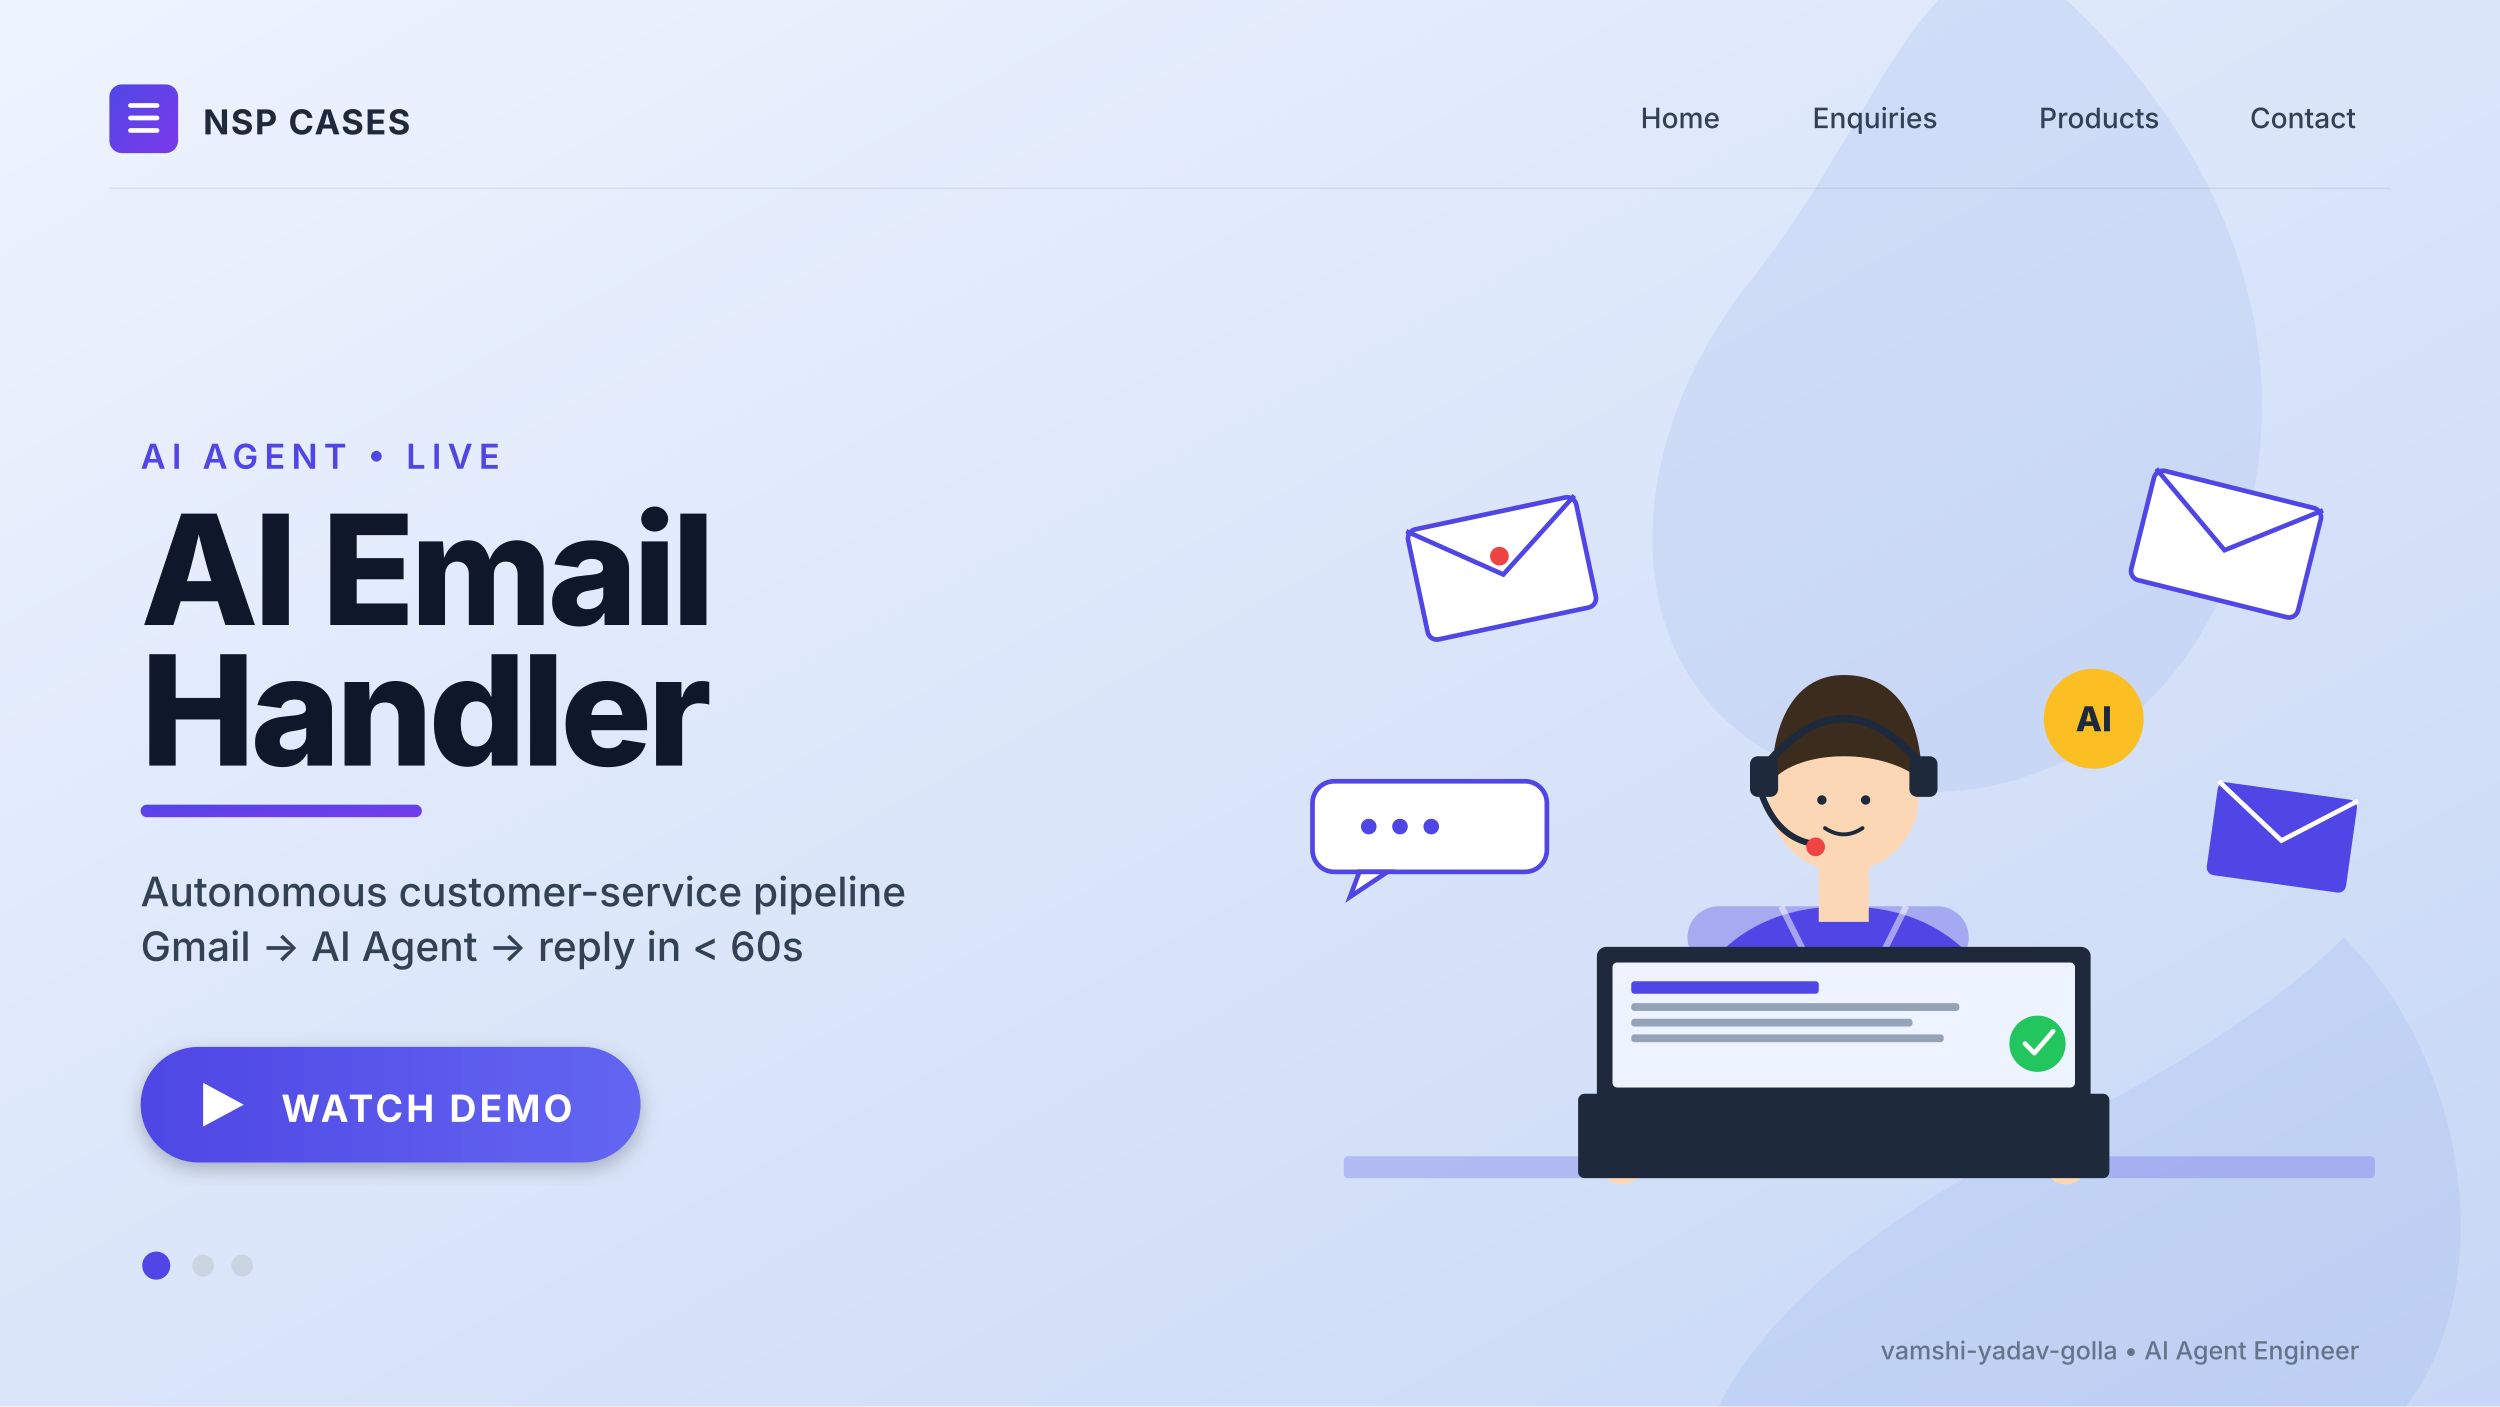
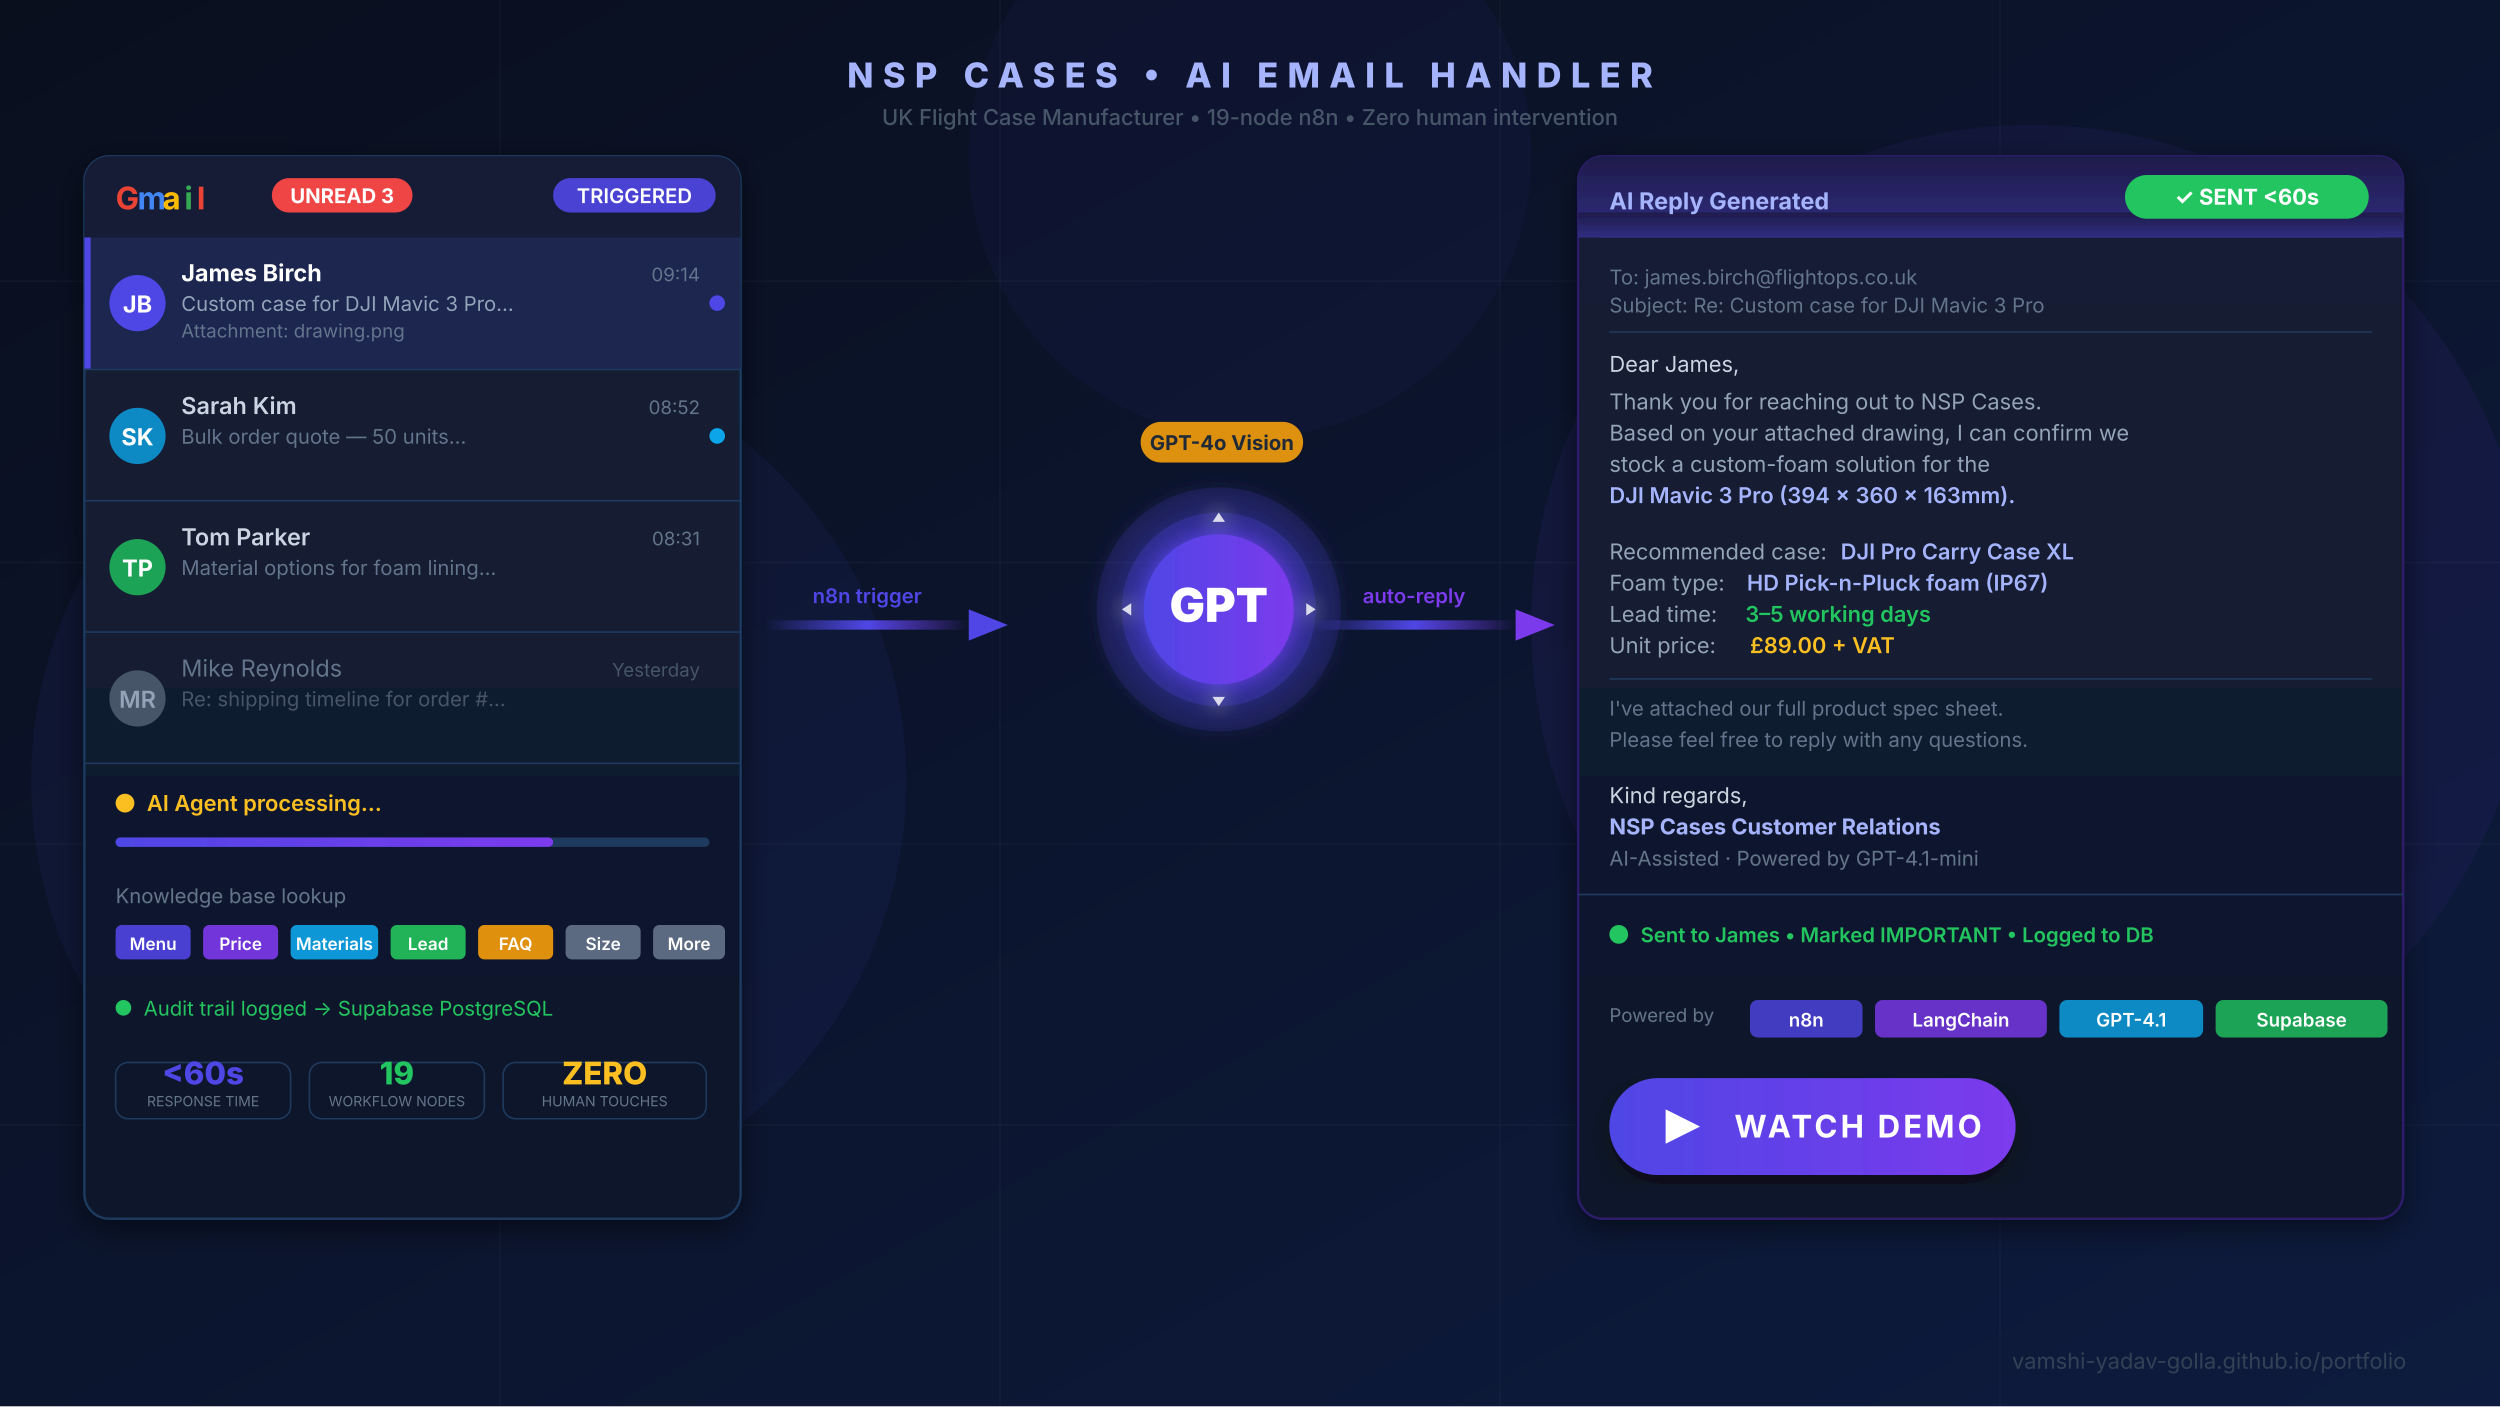
<svg xmlns="http://www.w3.org/2000/svg" viewBox="0 0 1600 900" role="img" aria-label="NSP Cases AI Email Handler demo thumbnail">
  <defs>
-     <linearGradient id="nspBg" x1="0" y1="0" x2="1" y2="1">
-       <stop offset="0" stop-color="#EEF4FF" />
-       <stop offset="1" stop-color="#C7D7F5" />
-     </linearGradient>
-     <linearGradient id="nspBtn" x1="0" y1="0" x2="1" y2="0">
-       <stop offset="0" stop-color="#4F46E5" />
-       <stop offset="1" stop-color="#6366F1" />
-     </linearGradient>
-     <linearGradient id="nspAccent" x1="0" y1="0" x2="1" y2="1">
+     <linearGradient id="bg" x1="0" y1="0" x2="1" y2="1">
+       <stop offset="0" stop-color="#0A0F1E" />
+       <stop offset="1" stop-color="#0D1B3E" />
+     </linearGradient>
+     <linearGradient id="cardGrad" x1="0" y1="0" x2="0" y2="1">
+       <stop offset="0" stop-color="#141D35" />
+       <stop offset="1" stop-color="#0F172A" />
+     </linearGradient>
+     <linearGradient id="replyGrad" x1="0" y1="0" x2="0" y2="1">
+       <stop offset="0" stop-color="#1E1B4B" />
+       <stop offset="1" stop-color="#312E81" />
+     </linearGradient>
+     <linearGradient id="btnGrad" x1="0" y1="0" x2="1" y2="0">
      <stop offset="0" stop-color="#4F46E5" />
      <stop offset="1" stop-color="#7C3AED" />
    </linearGradient>
-     <filter id="nspShadow" x="-20%" y="-20%" width="140%" height="140%">
-       <feGaussianBlur in="SourceAlpha" stdDeviation="6" />
-       <feOffset dx="0" dy="4" result="o" />
+     <linearGradient id="glowLine" x1="0" y1="0" x2="1" y2="0">
+       <stop offset="0" stop-color="#4F46E5" stop-opacity="0" />
+       <stop offset="0.5" stop-color="#4F46E5" />
+       <stop offset="1" stop-color="#7C3AED" stop-opacity="0" />
+     </linearGradient>
+     <filter id="glow">
+       <feGaussianBlur stdDeviation="6" result="blur" />
+       <feMerge>
+         <feMergeNode in="blur" />
+         <feMergeNode in="SourceGraphic" />
+       </feMerge>
+     </filter>
+     <filter id="softShadow" x="-10%" y="-10%" width="120%" height="120%">
+       <feGaussianBlur in="SourceAlpha" stdDeviation="10" />
+       <feOffset dx="0" dy="6" />
      <feComponentTransfer>
-         <feFuncA type="linear" slope="0.25" />
+         <feFuncA type="linear" slope="0.5" />
      </feComponentTransfer>
      <feMerge>
        <feMergeNode />
        <feMergeNode in="SourceGraphic" />
      </feMerge>
    </filter>
  </defs>
-   <rect width="1600" height="900" fill="url(#nspBg)" />
-   <g opacity="0.7">
-     <path d="M1300 -20 C 1420 80 1480 220 1430 360 C 1380 500 1240 540 1130 480 C 1030 420 1040 280 1120 180 C 1200 80 1230 -40 1300 -20 Z" fill="#A9C1F0" opacity="0.4" />
-     <path d="M1500 600 C 1580 680 1600 820 1540 900 L 1100 900 C 1140 820 1240 760 1320 720 C 1400 680 1460 640 1500 600 Z" fill="#9CB5EB" opacity="0.35" />
-   </g>
-   <g font-family="Inter, Segoe UI, system-ui, sans-serif">
-     <rect x="70" y="54" width="44" height="44" rx="8" fill="url(#nspAccent)" />
-     <rect x="82" y="66" width="20" height="3" rx="1.5" fill="#ffffff" />
-     <rect x="82" y="74" width="20" height="3" rx="1.5" fill="#ffffff" />
-     <rect x="82" y="82" width="20" height="3" rx="1.5" fill="#ffffff" />
-     <text x="130" y="86" font-size="22" font-weight="700" fill="#1E293B" letter-spacing="1">NSP CASES</text>
-     <g font-size="18" font-weight="500" fill="#334155">
-       <text x="1050" y="82">Home</text>
-       <text x="1160" y="82">Enquiries</text>
-       <text x="1305" y="82">Products</text>
-       <text x="1440" y="82">Contact</text>
-     </g>
-     <rect x="70" y="120" width="1460" height="1" fill="#1E293B" opacity="0.08" />
-   </g>
-   <g font-family="Inter, Segoe UI, system-ui, sans-serif">
-     <text x="90" y="300" font-size="22" font-weight="600" fill="#4F46E5" letter-spacing="4">AI AGENT • LIVE</text>
-     <text x="90" y="400" font-size="98" font-weight="800" fill="#0F172A" letter-spacing="-3">AI Email</text>
-     <text x="90" y="490" font-size="98" font-weight="800" fill="#0F172A" letter-spacing="-3">Handler</text>
-     <rect x="90" y="515" width="180" height="8" rx="4" fill="url(#nspAccent)" />
-     <text x="90" y="580" font-size="26" font-weight="500" fill="#334155">Autonomous customer-service pipeline</text>
-     <text x="90" y="615" font-size="26" font-weight="500" fill="#334155">Gmail → AI Agent → reply in &lt; 60s</text>
-     <g transform="translate(90 670)" filter="url(#nspShadow)">
-       <rect x="0" y="0" width="320" height="74" rx="37" fill="url(#nspBtn)" />
-       <path d="M40 23 L40 51 L66 37 Z" fill="#ffffff" />
-       <text x="90" y="48" font-family="Inter, Segoe UI, system-ui, sans-serif" font-size="24" font-weight="700" fill="#ffffff" letter-spacing="2">WATCH DEMO</text>
-     </g>
-     <g transform="translate(90 800)">
-       <circle cx="10" cy="10" r="9" fill="#4F46E5" />
-       <circle cx="40" cy="10" r="7" fill="#CBD5E1" />
-       <circle cx="65" cy="10" r="7" fill="#CBD5E1" />
-     </g>
-   </g>
-   <g transform="translate(860 200)">
-     <rect x="0" y="540" width="660" height="14" rx="3" fill="#4F46E5" opacity="0.25" />
-     <rect x="220" y="380" width="180" height="40" rx="20" fill="#4F46E5" opacity="0.35" />
-     <path d="M200 540 C 200 440 240 380 320 380 C 400 380 440 440 440 540 Z" fill="#4F46E5" />
-     <path d="M280 380 L300 420 L320 440 L340 420 L360 380" stroke="#ffffff" stroke-width="4" fill="none" opacity="0.5" />
-     <rect x="304" y="340" width="32" height="50" fill="#FCD7B6" />
-     <circle cx="320" cy="310" r="48" fill="#FCD7B6" />
-     <path d="M274 300 C 274 260 290 232 320 232 C 354 232 370 260 370 300 C 360 290 340 284 320 284 C 300 284 282 290 274 300 Z" fill="#3B2C1E" />
-     <circle cx="306" cy="312" r="3" fill="#1E293B" />
-     <circle cx="334" cy="312" r="3" fill="#1E293B" />
-     <path d="M308 330 Q 320 338 332 330" stroke="#1E293B" stroke-width="2.5" fill="none" stroke-linecap="round" />
-     <path d="M270 290 Q 320 230 370 290" stroke="#1E293B" stroke-width="5" fill="none" stroke-linecap="round" />
-     <rect x="260" y="284" width="18" height="26" rx="5" fill="#1E293B" />
-     <rect x="362" y="284" width="18" height="26" rx="5" fill="#1E293B" />
-     <path d="M268 310 Q 278 336 300 340" stroke="#1E293B" stroke-width="4" fill="none" stroke-linecap="round" />
-     <circle cx="302" cy="342" r="6" fill="#EF4444" />
-     <path d="M220 480 L 180 540" stroke="#4F46E5" stroke-width="32" stroke-linecap="round" />
-     <path d="M420 480 L 460 540" stroke="#4F46E5" stroke-width="32" stroke-linecap="round" />
-     <circle cx="178" cy="544" r="14" fill="#FCD7B6" />
-     <circle cx="462" cy="544" r="14" fill="#FCD7B6" />
-     <rect x="150" y="500" width="340" height="54" rx="4" fill="#1E293B" />
-     <rect x="162" y="406" width="316" height="100" rx="6" fill="#1E293B" />
-     <rect x="172" y="416" width="296" height="80" rx="3" fill="#EEF4FF" />
-     <rect x="184" y="428" width="120" height="8" rx="2" fill="#4F46E5" />
-     <rect x="184" y="442" width="210" height="5" rx="2" fill="#94A3B8" />
-     <rect x="184" y="452" width="180" height="5" rx="2" fill="#94A3B8" />
-     <rect x="184" y="462" width="200" height="5" rx="2" fill="#94A3B8" />
-     <circle cx="444" cy="468" r="18" fill="#22C55E" />
-     <path d="M436 468 L442 474 L454 460" stroke="#ffffff" stroke-width="3" fill="none" stroke-linecap="round" stroke-linejoin="round" />
-     <g transform="translate(40 140) rotate(-12)">
-       <rect x="0" y="0" width="110" height="72" rx="6" fill="#ffffff" stroke="#4F46E5" stroke-width="3" />
-       <path d="M0 0 L55 40 L110 0" fill="none" stroke="#4F46E5" stroke-width="3" />
-       <circle cx="55" cy="28" r="6" fill="#EF4444" />
-     </g>
-     <g transform="translate(520 100) rotate(14)">
-       <rect x="0" y="0" width="110" height="72" rx="6" fill="#ffffff" stroke="#4F46E5" stroke-width="3" />
-       <path d="M0 0 L55 40 L110 0" fill="none" stroke="#4F46E5" stroke-width="3" />
-     </g>
-     <g transform="translate(560 300) rotate(8)">
-       <rect x="0" y="0" width="90" height="60" rx="5" fill="#4F46E5" />
-       <path d="M0 0 L45 32 L90 0" fill="none" stroke="#ffffff" stroke-width="3" />
-     </g>
-     <g transform="translate(-20 300)">
-       <rect x="0" y="0" width="150" height="58" rx="14" fill="#ffffff" stroke="#4F46E5" stroke-width="3" />
-       <path d="M30 58 L24 74 L48 58 Z" fill="#ffffff" stroke="#4F46E5" stroke-width="3" />
-       <circle cx="36" cy="29" r="5" fill="#4F46E5" />
-       <circle cx="56" cy="29" r="5" fill="#4F46E5" />
-       <circle cx="76" cy="29" r="5" fill="#4F46E5" />
-     </g>
-     <g transform="translate(480 260)">
-       <circle r="32" fill="#FBBF24" />
-       <text y="8" text-anchor="middle" font-family="Inter, Segoe UI, system-ui, sans-serif" font-size="22" font-weight="800" fill="#1E293B">AI</text>
-     </g>
-   </g>
-   <text x="1510" y="870" text-anchor="end" font-family="Inter, Segoe UI, system-ui, sans-serif" font-size="16" font-weight="500" fill="#64748B">vamshi-yadav-golla • AI Agent Engineer</text>
+   <rect width="1600" height="900" fill="url(#bg)" />
+   <circle cx="300" cy="500" r="280" fill="#4F46E5" opacity="0.07" />
+   <circle cx="1300" cy="400" r="320" fill="#7C3AED" opacity="0.07" />
+   <circle cx="800" cy="100" r="180" fill="#4F46E5" opacity="0.05" />
+   <g stroke="#ffffff" stroke-opacity="0.03" stroke-width="1">
+     <line x1="0" y1="180" x2="1600" y2="180" />
+     <line x1="0" y1="360" x2="1600" y2="360" />
+     <line x1="0" y1="540" x2="1600" y2="540" />
+     <line x1="0" y1="720" x2="1600" y2="720" />
+     <line x1="320" y1="0" x2="320" y2="900" />
+     <line x1="640" y1="0" x2="640" y2="900" />
+     <line x1="960" y1="0" x2="960" y2="900" />
+     <line x1="1280" y1="0" x2="1280" y2="900" />
+   </g>
+   <g transform="translate(54 100)" filter="url(#softShadow)">
+     <rect width="420" height="680" rx="16" fill="url(#cardGrad)" stroke="#1E3A5F" stroke-width="1.5" />
+     <rect width="420" height="52" rx="16" fill="#141D35" />
+     <rect y="36" width="420" height="16" fill="#141D35" />
+     <text x="20" y="34" font-family="Inter, Segoe UI, sans-serif" font-size="20" font-weight="700" fill="#EA4335">G</text>
+     <text x="34" y="34" font-family="Inter, Segoe UI, sans-serif" font-size="20" font-weight="700" fill="#4285F4">m</text>
+     <text x="50" y="34" font-family="Inter, Segoe UI, sans-serif" font-size="20" font-weight="700" fill="#FBBC05">a</text>
+     <text x="64" y="34" font-family="Inter, Segoe UI, sans-serif" font-size="20" font-weight="700" fill="#34A853">i</text>
+     <text x="72" y="34" font-family="Inter, Segoe UI, sans-serif" font-size="20" font-weight="700" fill="#EA4335">l</text>
+     <rect x="120" y="14" width="90" height="22" rx="11" fill="#EF4444" />
+     <text x="165" y="30" text-anchor="middle" font-family="Inter, Segoe UI, sans-serif" font-size="13" font-weight="700" fill="#ffffff">UNREAD 3</text>
+     <rect x="300" y="14" width="104" height="22" rx="11" fill="#4F46E5" fill-opacity="0.9" />
+     <text x="352" y="30" text-anchor="middle" font-family="Inter, Segoe UI, sans-serif" font-size="13" font-weight="600" fill="#ffffff">TRIGGERED</text>
+     <rect y="52" width="420" height="84" fill="#1A2550" />
+     <rect y="52" width="4" fill="#4F46E5" height="84" />
+     <circle cx="34" cy="94" r="18" fill="#4F46E5" />
+     <text x="34" y="100" text-anchor="middle" font-family="Inter, Segoe UI, sans-serif" font-size="15" font-weight="700" fill="#ffffff">JB</text>
+     <text x="62" y="80" font-family="Inter, Segoe UI, sans-serif" font-size="15" font-weight="700" fill="#ffffff">James Birch</text>
+     <text x="62" y="99" font-family="Inter, Segoe UI, sans-serif" font-size="13" fill="#94A3B8">Custom case for DJI Mavic 3 Pro...</text>
+     <text x="62" y="116" font-family="Inter, Segoe UI, sans-serif" font-size="12" fill="#64748B">Attachment: drawing.png</text>
+     <text x="394" y="80" text-anchor="end" font-family="Inter, Segoe UI, sans-serif" font-size="12" fill="#64748B">09:14</text>
+     <circle cx="405" cy="94" r="5" fill="#4F46E5" />
+     <rect y="136" width="420" height="1" fill="#1E3A5F" />
+     <circle cx="34" cy="179" r="18" fill="#0EA5E9" opacity="0.8" />
+     <text x="34" y="185" text-anchor="middle" font-family="Inter, Segoe UI, sans-serif" font-size="15" font-weight="700" fill="#ffffff">SK</text>
+     <text x="62" y="165" font-family="Inter, Segoe UI, sans-serif" font-size="15" font-weight="600" fill="#CBD5E1">Sarah Kim</text>
+     <text x="62" y="184" font-family="Inter, Segoe UI, sans-serif" font-size="13" fill="#64748B">Bulk order quote — 50 units...</text>
+     <text x="394" y="165" text-anchor="end" font-family="Inter, Segoe UI, sans-serif" font-size="12" fill="#64748B">08:52</text>
+     <circle cx="405" cy="179" r="5" fill="#0EA5E9" />
+     <rect y="220" width="420" height="1" fill="#1E3A5F" />
+     <circle cx="34" cy="263" r="18" fill="#22C55E" opacity="0.8" />
+     <text x="34" y="269" text-anchor="middle" font-family="Inter, Segoe UI, sans-serif" font-size="15" font-weight="700" fill="#ffffff">TP</text>
+     <text x="62" y="249" font-family="Inter, Segoe UI, sans-serif" font-size="15" font-weight="600" fill="#CBD5E1">Tom Parker</text>
+     <text x="62" y="268" font-family="Inter, Segoe UI, sans-serif" font-size="13" fill="#64748B">Material options for foam lining...</text>
+     <text x="394" y="249" text-anchor="end" font-family="Inter, Segoe UI, sans-serif" font-size="12" fill="#64748B">08:31</text>
+     <rect y="304" width="420" height="1" fill="#1E3A5F" />
+     <circle cx="34" cy="347" r="18" fill="#475569" />
+     <text x="34" y="353" text-anchor="middle" font-family="Inter, Segoe UI, sans-serif" font-size="15" font-weight="600" fill="#94A3B8">MR</text>
+     <text x="62" y="333" font-family="Inter, Segoe UI, sans-serif" font-size="15" fill="#64748B">Mike Reynolds</text>
+     <text x="62" y="352" font-family="Inter, Segoe UI, sans-serif" font-size="13" fill="#475569">Re: shipping timeline for order #...</text>
+     <text x="394" y="333" text-anchor="end" font-family="Inter, Segoe UI, sans-serif" font-size="12" fill="#475569">Yesterday</text>
+     <rect y="388" width="420" height="1" fill="#1E3A5F" />
+     <g transform="translate(20 408)">
+       <circle r="6" cx="6" cy="6" fill="#FBBF24" />
+       <text x="20" y="11" font-family="Inter, Segoe UI, sans-serif" font-size="14" font-weight="600" fill="#FBBF24">AI Agent processing…</text>
+     </g>
+     <rect x="20" y="436" width="380" height="6" rx="3" fill="#1E3A5F" />
+     <rect x="20" y="436" width="280" height="6" rx="3" fill="url(#btnGrad)" />
+     <text x="20" y="478" font-family="Inter, Segoe UI, sans-serif" font-size="13" fill="#64748B">Knowledge base lookup</text>
+     <g transform="translate(20 492)">
+       <rect width="48" height="22" rx="4" fill="#4F46E5" fill-opacity="0.9" />
+       <text x="24" y="16" text-anchor="middle" font-family="Inter, Segoe UI, sans-serif" font-size="11" font-weight="600" fill="#fff">Menu</text>
+       <rect x="56" width="48" height="22" rx="4" fill="#7C3AED" fill-opacity="0.9" />
+       <text x="80" y="16" text-anchor="middle" font-family="Inter, Segoe UI, sans-serif" font-size="11" font-weight="600" fill="#fff">Price</text>
+       <rect x="112" width="56" height="22" rx="4" fill="#0EA5E9" fill-opacity="0.9" />
+       <text x="140" y="16" text-anchor="middle" font-family="Inter, Segoe UI, sans-serif" font-size="11" font-weight="600" fill="#fff">Materials</text>
+       <rect x="176" width="48" height="22" rx="4" fill="#22C55E" fill-opacity="0.9" />
+       <text x="200" y="16" text-anchor="middle" font-family="Inter, Segoe UI, sans-serif" font-size="11" font-weight="600" fill="#fff">Lead</text>
+       <rect x="232" width="48" height="22" rx="4" fill="#F59E0B" fill-opacity="0.9" />
+       <text x="256" y="16" text-anchor="middle" font-family="Inter, Segoe UI, sans-serif" font-size="11" font-weight="600" fill="#fff">FAQ</text>
+       <rect x="288" width="48" height="22" rx="4" fill="#64748B" fill-opacity="0.9" />
+       <text x="312" y="16" text-anchor="middle" font-family="Inter, Segoe UI, sans-serif" font-size="11" font-weight="600" fill="#fff">Size</text>
+       <rect x="344" width="46" height="22" rx="4" fill="#64748B" fill-opacity="0.9" />
+       <text x="367" y="16" text-anchor="middle" font-family="Inter, Segoe UI, sans-serif" font-size="11" font-weight="600" fill="#fff">More</text>
+     </g>
+     <g transform="translate(20 540)">
+       <circle r="5" cx="5" cy="5" fill="#22C55E" />
+       <text x="18" y="10" font-family="Inter, Segoe UI, sans-serif" font-size="13" fill="#22C55E">Audit trail logged → Supabase PostgreSQL</text>
+     </g>
+     <g transform="translate(20 580)">
+       <rect width="112" height="36" rx="8" fill="#0F172A" stroke="#1E3A5F" stroke-width="1" />
+       <text x="56" y="14" text-anchor="middle" font-family="Inter, Segoe UI, sans-serif" font-size="20" font-weight="800" fill="#4F46E5">&lt;60s</text>
+       <text x="56" y="28" text-anchor="middle" font-family="Inter, Segoe UI, sans-serif" font-size="9" fill="#64748B">RESPONSE TIME</text>
+       <rect x="124" width="112" height="36" rx="8" fill="#0F172A" stroke="#1E3A5F" stroke-width="1" />
+       <text x="180" y="14" text-anchor="middle" font-family="Inter, Segoe UI, sans-serif" font-size="20" font-weight="800" fill="#22C55E">19</text>
+       <text x="180" y="28" text-anchor="middle" font-family="Inter, Segoe UI, sans-serif" font-size="9" fill="#64748B">WORKFLOW NODES</text>
+       <rect x="248" width="130" height="36" rx="8" fill="#0F172A" stroke="#1E3A5F" stroke-width="1" />
+       <text x="313" y="14" text-anchor="middle" font-family="Inter, Segoe UI, sans-serif" font-size="20" font-weight="800" fill="#FBBF24">ZERO</text>
+       <text x="313" y="28" text-anchor="middle" font-family="Inter, Segoe UI, sans-serif" font-size="9" fill="#64748B">HUMAN TOUCHES</text>
+     </g>
+   </g>
+   <g transform="translate(490 400)">
+     <rect x="0" y="-3" width="130" height="6" rx="3" fill="url(#glowLine)" />
+     <polygon points="130,-10 155,0 130,10" fill="#4F46E5" />
+     <text x="65" y="-14" text-anchor="middle" font-family="Inter, Segoe UI, sans-serif" font-size="13" font-weight="600" fill="#4F46E5">n8n trigger</text>
+   </g>
+   <g transform="translate(780 390)" filter="url(#glow)">
+     <circle r="78" fill="#4F46E5" opacity="0.15" />
+     <circle r="62" fill="#4F46E5" opacity="0.25" />
+     <circle r="48" fill="url(#btnGrad)" />
+     <text y="8" text-anchor="middle" font-family="'Arial Black', Impact, Inter, sans-serif" font-size="30" font-weight="900" fill="#ffffff">GPT</text>
+     <g fill="#ffffff" opacity="0.8">
+       <polygon points="-62,0 -56,-4 -56,4" />
+       <polygon points="62,0 56,-4 56,4" />
+       <polygon points="0,-62 -4,-56 4,-56" />
+       <polygon points="0,62 -4,56 4,56" />
+     </g>
+   </g>
+   <g transform="translate(840 400)">
+     <rect x="0" y="-3" width="130" height="6" rx="3" fill="url(#glowLine)" />
+     <polygon points="130,-10 155,0 130,10" fill="#7C3AED" />
+     <text x="65" y="-14" text-anchor="middle" font-family="Inter, Segoe UI, sans-serif" font-size="13" font-weight="600" fill="#7C3AED">auto-reply</text>
+   </g>
+   <g transform="translate(730 270)">
+     <rect width="104" height="26" rx="13" fill="#F59E0B" opacity="0.9" />
+     <text x="52" y="18" text-anchor="middle" font-family="Inter, Segoe UI, sans-serif" font-size="13" font-weight="700" fill="#1F2937">GPT-4o Vision</text>
+   </g>
+   <g transform="translate(1010 100)" filter="url(#softShadow)">
+     <rect width="528" height="680" rx="16" fill="url(#cardGrad)" stroke="#2D1E6B" stroke-width="1.5" />
+     <rect width="528" height="52" rx="16" fill="url(#replyGrad)" />
+     <rect y="36" width="528" height="16" fill="url(#replyGrad)" />
+     <text x="20" y="34" font-family="Inter, Segoe UI, sans-serif" font-size="15" font-weight="700" fill="#A5B4FC">AI Reply Generated</text>
+     <rect x="350" y="12" width="156" height="28" rx="14" fill="#22C55E" />
+     <text x="428" y="31" text-anchor="middle" font-family="Inter, Segoe UI, sans-serif" font-size="14" font-weight="700" fill="#ffffff">✓ SENT &lt;60s</text>
+     <g font-family="Inter, Segoe UI, sans-serif">
+       <text x="20" y="82" font-size="13" fill="#64748B">To: james.birch@flightops.co.uk</text>
+       <text x="20" y="100" font-size="13" fill="#64748B">Subject: Re: Custom case for DJI Mavic 3 Pro</text>
+       <rect x="20" y="112" width="488" height="1" fill="#1E3A5F" />
+       <text x="20" y="138" font-size="14" fill="#CBD5E1">Dear James,</text>
+       <text x="20" y="162" font-size="14" fill="#94A3B8">Thank you for reaching out to NSP Cases.</text>
+       <text x="20" y="182" font-size="14" fill="#94A3B8">Based on your attached drawing, I can confirm we</text>
+       <text x="20" y="202" font-size="14" fill="#94A3B8">stock a custom-foam solution for the</text>
+       <text x="20" y="222" font-size="14" fill="#A5B4FC" font-weight="600">DJI Mavic 3 Pro (394 × 360 × 163mm).</text>
+       <text x="20" y="258" font-size="14" fill="#94A3B8">Recommended case: </text>
+       <text x="168" y="258" font-size="14" fill="#A5B4FC" font-weight="600">DJI Pro Carry Case XL</text>
+       <text x="20" y="278" font-size="14" fill="#94A3B8">Foam type: </text>
+       <text x="108" y="278" font-size="14" fill="#A5B4FC" font-weight="600">HD Pick-n-Pluck foam (IP67)</text>
+       <text x="20" y="298" font-size="14" fill="#94A3B8">Lead time: </text>
+       <text x="107" y="298" font-size="14" fill="#22C55E" font-weight="600">3–5 working days</text>
+       <text x="20" y="318" font-size="14" fill="#94A3B8">Unit price: </text>
+       <text x="110" y="318" font-size="14" fill="#FBBF24" font-weight="600">£89.00 + VAT</text>
+       <rect x="20" y="334" width="488" height="1" fill="#1E3A5F" />
+       <text x="20" y="358" font-size="13" fill="#64748B">I've attached our full product spec sheet.</text>
+       <text x="20" y="378" font-size="13" fill="#64748B">Please feel free to reply with any questions.</text>
+       <text x="20" y="414" font-size="14" fill="#CBD5E1">Kind regards,</text>
+       <text x="20" y="434" font-size="14" font-weight="700" fill="#A5B4FC">NSP Cases Customer Relations</text>
+       <text x="20" y="454" font-size="13" fill="#64748B">AI-Assisted · Powered by GPT-4.1-mini</text>
+     </g>
+     <rect y="472" width="528" height="1" fill="#1E3A5F" />
+     <g transform="translate(20 492)">
+       <circle cx="6" cy="6" r="6" fill="#22C55E" />
+       <text x="20" y="11" font-family="Inter, Segoe UI, sans-serif" font-size="13" fill="#22C55E" font-weight="600">Sent to James • Marked IMPORTANT • Logged to DB</text>
+     </g>
+     <g transform="translate(20 540)">
+       <text x="0" y="14" font-family="Inter, Segoe UI, sans-serif" font-size="12" fill="#64748B">Powered by</text>
+       <g fill="none">
+         <rect x="90" width="72" height="24" rx="5" fill="#4F46E5" fill-opacity="0.8" />
+         <text x="126" y="17" text-anchor="middle" font-family="Inter, Segoe UI, sans-serif" font-size="12" font-weight="600" fill="#fff">n8n</text>
+         <rect x="170" width="110" height="24" rx="5" fill="#7C3AED" fill-opacity="0.8" />
+         <text x="225" y="17" text-anchor="middle" font-family="Inter, Segoe UI, sans-serif" font-size="12" font-weight="600" fill="#fff">LangChain</text>
+         <rect x="288" width="92" height="24" rx="5" fill="#0EA5E9" fill-opacity="0.8" />
+         <text x="334" y="17" text-anchor="middle" font-family="Inter, Segoe UI, sans-serif" font-size="12" font-weight="600" fill="#fff">GPT-4.1</text>
+         <rect x="388" width="110" height="24" rx="5" fill="#22C55E" fill-opacity="0.8" />
+         <text x="443" y="17" text-anchor="middle" font-family="Inter, Segoe UI, sans-serif" font-size="12" font-weight="600" fill="#fff">Supabase</text>
+       </g>
+     </g>
+     <g transform="translate(20 590)" filter="url(#softShadow)">
+       <rect width="260" height="62" rx="31" fill="url(#btnGrad)" />
+       <path d="M36 20 L36 42 L58 31 Z" fill="#ffffff" />
+       <text x="80" y="38" font-family="Inter, Segoe UI, sans-serif" font-size="20" font-weight="700" fill="#ffffff" letter-spacing="2">WATCH DEMO</text>
+     </g>
+   </g>
+   <g font-family="Inter, Segoe UI, sans-serif" text-anchor="middle">
+     <text x="800" y="56" font-size="22" font-weight="800" fill="#A5B4FC" letter-spacing="6">NSP CASES • AI EMAIL HANDLER</text>
+     <text x="800" y="80" font-size="14" font-weight="500" fill="#475569">UK Flight Case Manufacturer • 19-node n8n • Zero human intervention</text>
+   </g>
+   <text x="1540" y="876" text-anchor="end" font-family="Inter, Segoe UI, sans-serif" font-size="14" fill="#334155">vamshi-yadav-golla.github.io/portfolio</text>
</svg>
